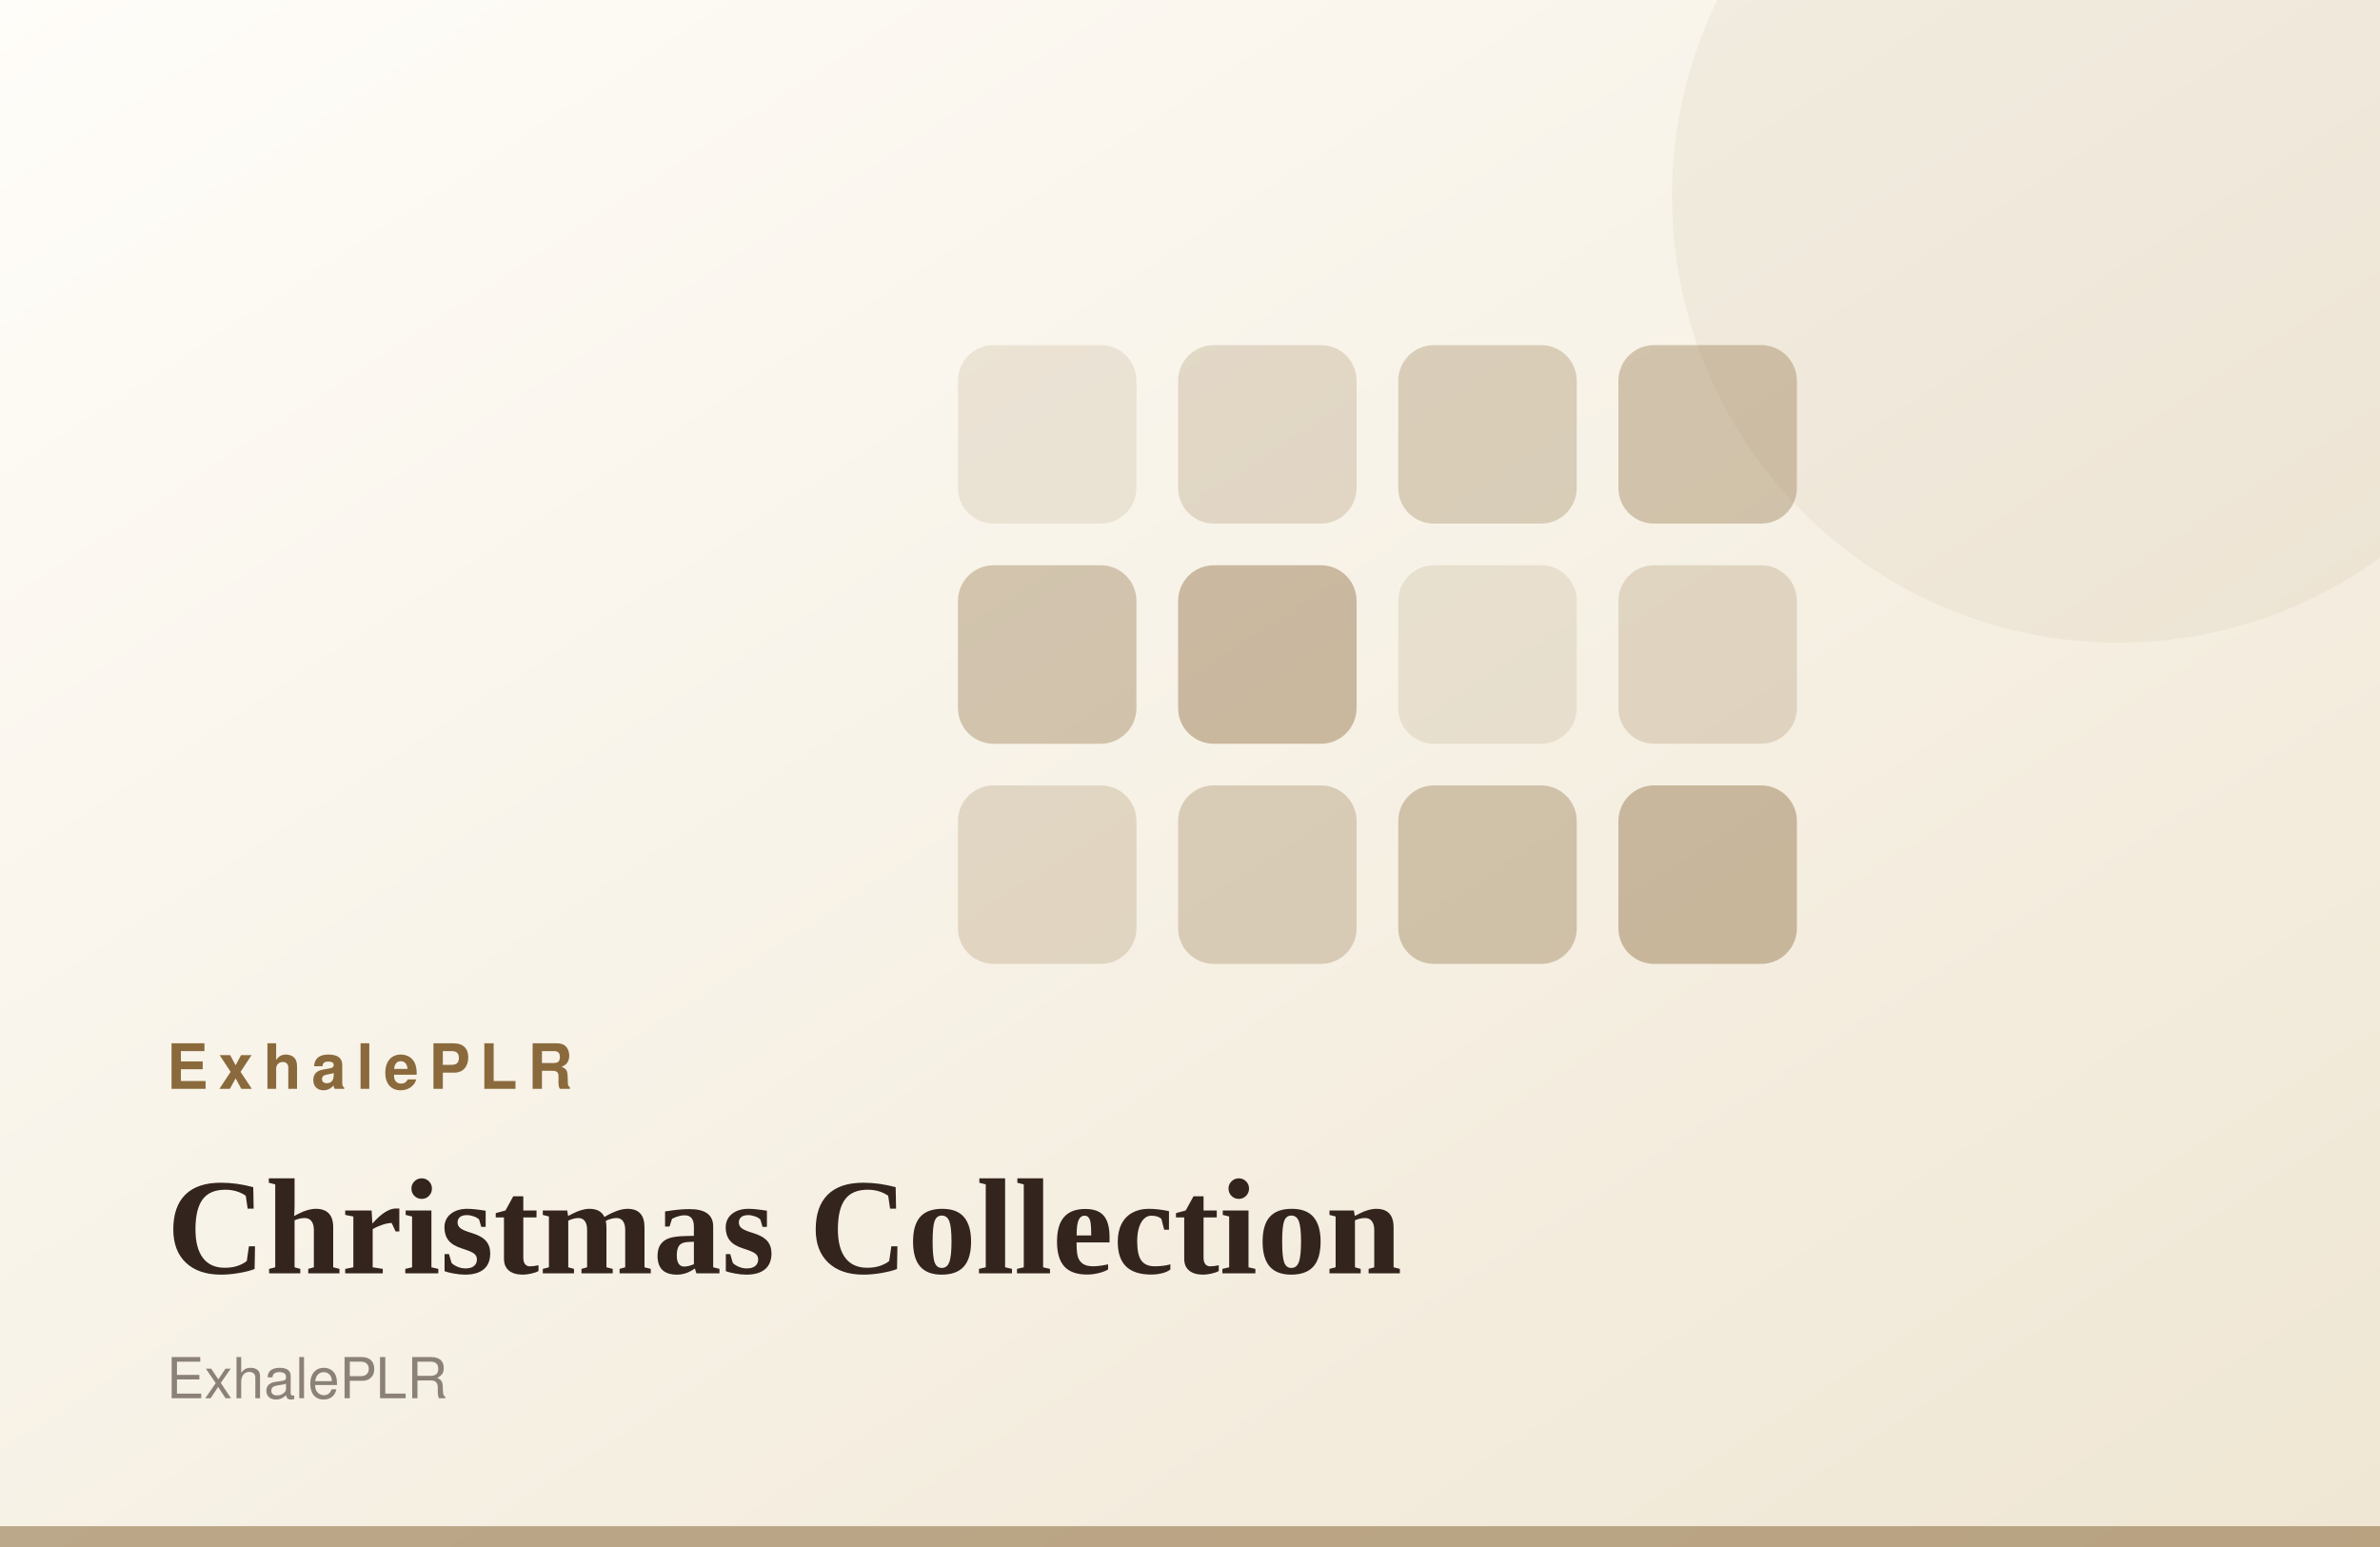
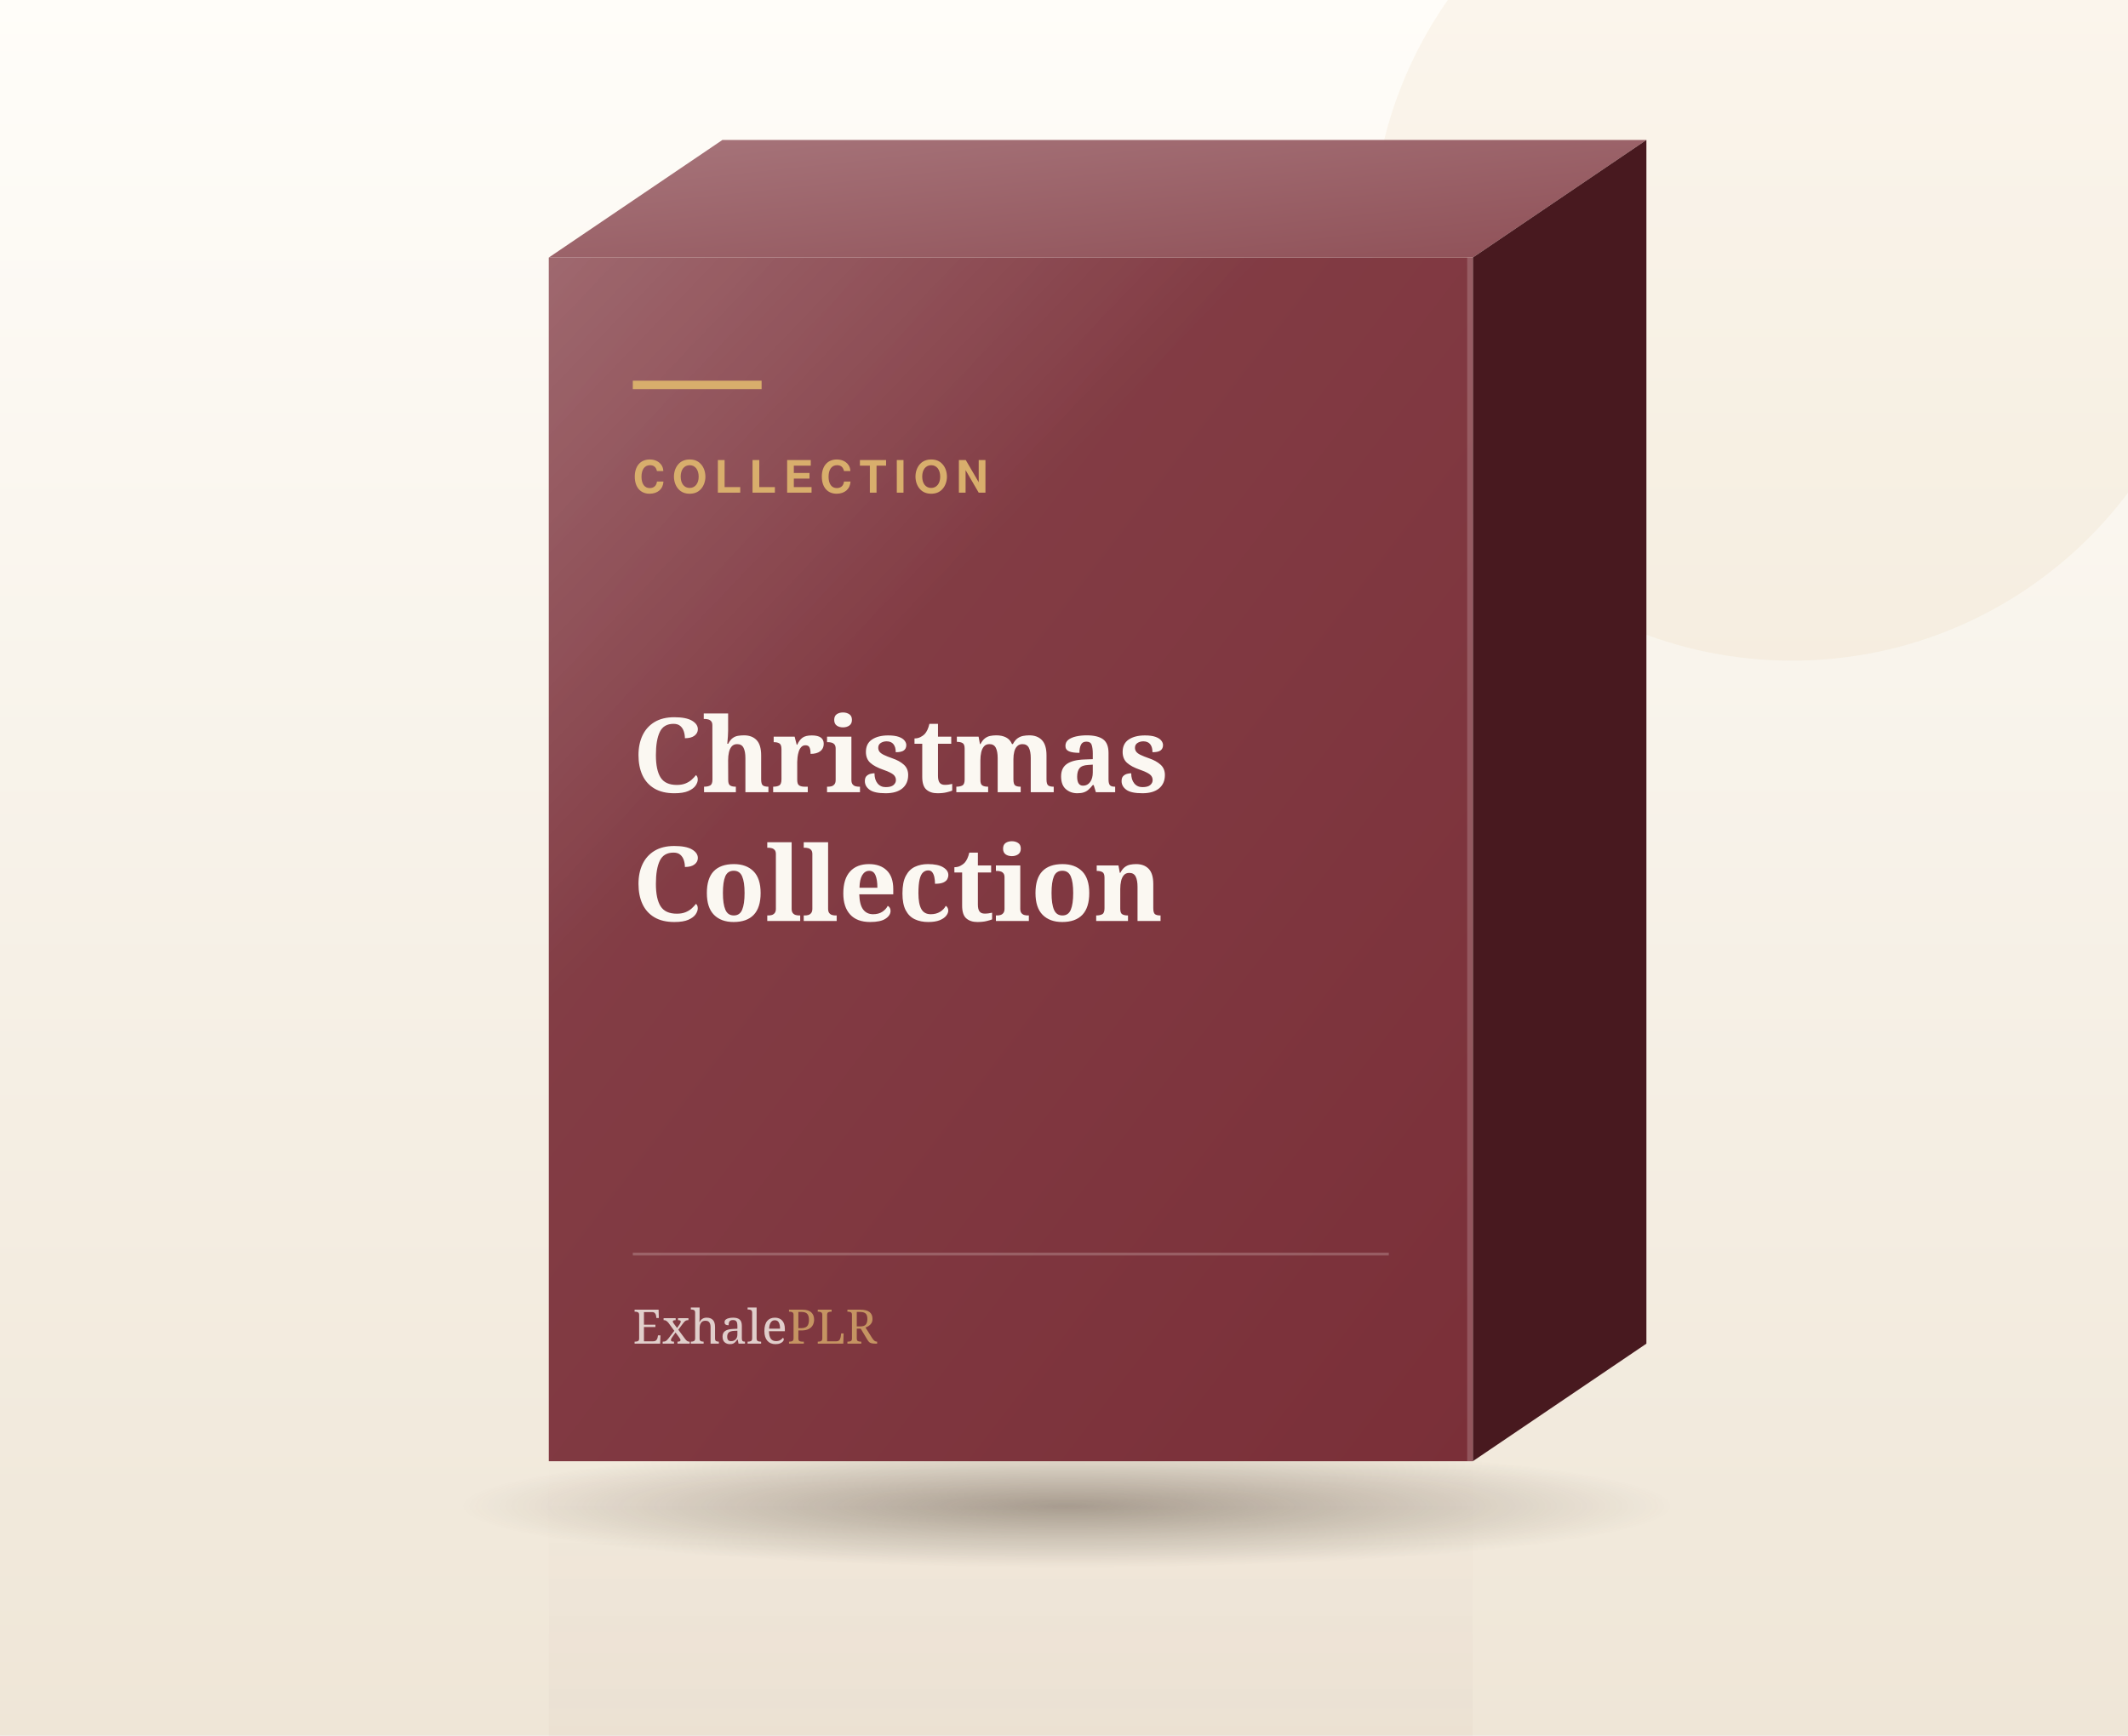
- <svg xmlns="http://www.w3.org/2000/svg" viewBox="0 0 800 520" width="800" height="520" role="img" aria-label="Christmas Collection">
+ <svg xmlns="http://www.w3.org/2000/svg" viewBox="0 0 760 620" width="760" height="620" role="img" aria-label="Christmas Collection">
  <defs>
-     <linearGradient id="g" x1="0" y1="0" x2="1" y2="1">
+     <linearGradient id="bg" x1="0" y1="0" x2="0" y2="1">
      <stop offset="0" stop-color="#fffdf9" />
-       <stop offset="1" stop-color="#efe6d3" />
+       <stop offset="1" stop-color="#efe6d7" />
    </linearGradient>
+     <linearGradient id="f" x1="0" y1="0" x2="1" y2="1">
+       <stop offset="0" stop-color="#87434b" />
+       <stop offset="1" stop-color="#7a2f38" />
+     </linearGradient>
+     <linearGradient id="s" x1="0" y1="0" x2="1" y2="0">
+       <stop offset="0" stop-color="#48191f" />
+       <stop offset="1" stop-color="#48191f" />
+     </linearGradient>
+     <linearGradient id="t" x1="0" y1="0" x2="1" y2="1">
+       <stop offset="0" stop-color="#a7757b" />
+       <stop offset="1" stop-color="#8f5057" />
+     </linearGradient>
+     <linearGradient id="gloss" x1="0" y1="0" x2=".8" y2="1">
+       <stop offset="0" stop-color="#fff" stop-opacity=".20" />
+       <stop offset=".38" stop-color="#fff" stop-opacity="0" />
+     </linearGradient>
+     <linearGradient id="refl" x1="0" y1="0" x2="0" y2="1">
+       <stop offset="0" stop-color="#7a2f38" stop-opacity=".26" />
+       <stop offset="1" stop-color="#7a2f38" stop-opacity="0" />
+     </linearGradient>
+     <radialGradient id="sh">
+       <stop offset="0" stop-color="#3a2a1c" stop-opacity=".40" />
+       <stop offset="1" stop-color="#3a2a1c" stop-opacity="0" />
+     </radialGradient>
  </defs>
-   <rect width="800" height="520" fill="url(#g)" />
-   <circle cx="712" cy="66" r="150" fill="#8a6a3c" opacity=".07" />
-   <rect x="322" y="116" width="60" height="60" rx="12" fill="#8a6a3c" opacity="0.14" />
-   <rect x="396" y="116" width="60" height="60" rx="12" fill="#8a6a3c" opacity="0.21" />
-   <rect x="470" y="116" width="60" height="60" rx="12" fill="#8a6a3c" opacity="0.28" />
-   <rect x="544" y="116" width="60" height="60" rx="12" fill="#8a6a3c" opacity="0.35" />
-   <rect x="322" y="190" width="60" height="60" rx="12" fill="#8a6a3c" opacity="0.35" />
-   <rect x="396" y="190" width="60" height="60" rx="12" fill="#8a6a3c" opacity="0.42" />
-   <rect x="470" y="190" width="60" height="60" rx="12" fill="#8a6a3c" opacity="0.14" />
-   <rect x="544" y="190" width="60" height="60" rx="12" fill="#8a6a3c" opacity="0.21" />
-   <rect x="322" y="264" width="60" height="60" rx="12" fill="#8a6a3c" opacity="0.21" />
-   <rect x="396" y="264" width="60" height="60" rx="12" fill="#8a6a3c" opacity="0.28" />
-   <rect x="470" y="264" width="60" height="60" rx="12" fill="#8a6a3c" opacity="0.35" />
-   <rect x="544" y="264" width="60" height="60" rx="12" fill="#8a6a3c" opacity="0.42" />
-   <text x="56" y="366" font-size="21" fill="#8a6a3c" letter-spacing="3.4" font-family="Helvetica,Arial,sans-serif" font-weight="700">ExhalePLR</text>
-   <text x="56" y="428" font-size="46" fill="#33241e" font-family="Georgia,'Times New Roman',serif" font-weight="700">Christmas Collection</text>
-   <text x="56" y="470" font-size="19" fill="#33241e" opacity=".55" font-family="Helvetica,Arial,sans-serif">ExhalePLR</text>
-   <rect x="0" y="513" width="800" height="7" fill="#8a6a3c" opacity=".55" />
+   <rect width="760" height="620" fill="url(#bg)" />
+   <circle cx="640" cy="86" r="150" fill="#d8ae6c" opacity=".10" />
+   <g transform="translate(0,1044) scale(1,-1)" opacity=".5">
+     <rect x="196" y="92" width="330" height="430" fill="url(#refl)" />
+   </g>
+   <ellipse cx="381.0" cy="538" rx="218" ry="22" fill="url(#sh)" />
+   <path d="M196 92 L258 50 L588 50 L526 92 Z" fill="url(#t)" />
+   <path d="M526 92 L588 50 L588 480 L526 522 Z" fill="url(#s)" />
+   <rect x="196" y="92" width="330" height="430" fill="url(#f)" />
+   <rect x="196" y="92" width="330" height="430" fill="url(#gloss)" />
+   <rect x="524" y="92" width="2" height="430" fill="#fff" opacity=".18" />
+   <rect x="226" y="136" width="46" height="3" fill="#d8ae6c" />
+   <text x="226" y="176" font-size="16" fill="#d8ae6c" font-family="Helvetica,Arial,sans-serif" font-weight="700" letter-spacing="2.6">COLLECTION</text>
+   <text x="226" y="283" font-size="37" fill="#fbf8f2" font-family="Georgia,serif" font-weight="700">Christmas</text>
+   <text x="226" y="329" font-size="37" fill="#fbf8f2" font-family="Georgia,serif" font-weight="700">Collection</text>
+   <line x1="226" y1="448" x2="496" y2="448" stroke="#fbf8f2" stroke-opacity=".22" />
+   <text x="226" y="480" font-size="17" fill="#fbf8f2" opacity=".78" font-family="Georgia,serif">Exhale<tspan fill="#d8ae6c">PLR</tspan>
+   </text>
</svg>
